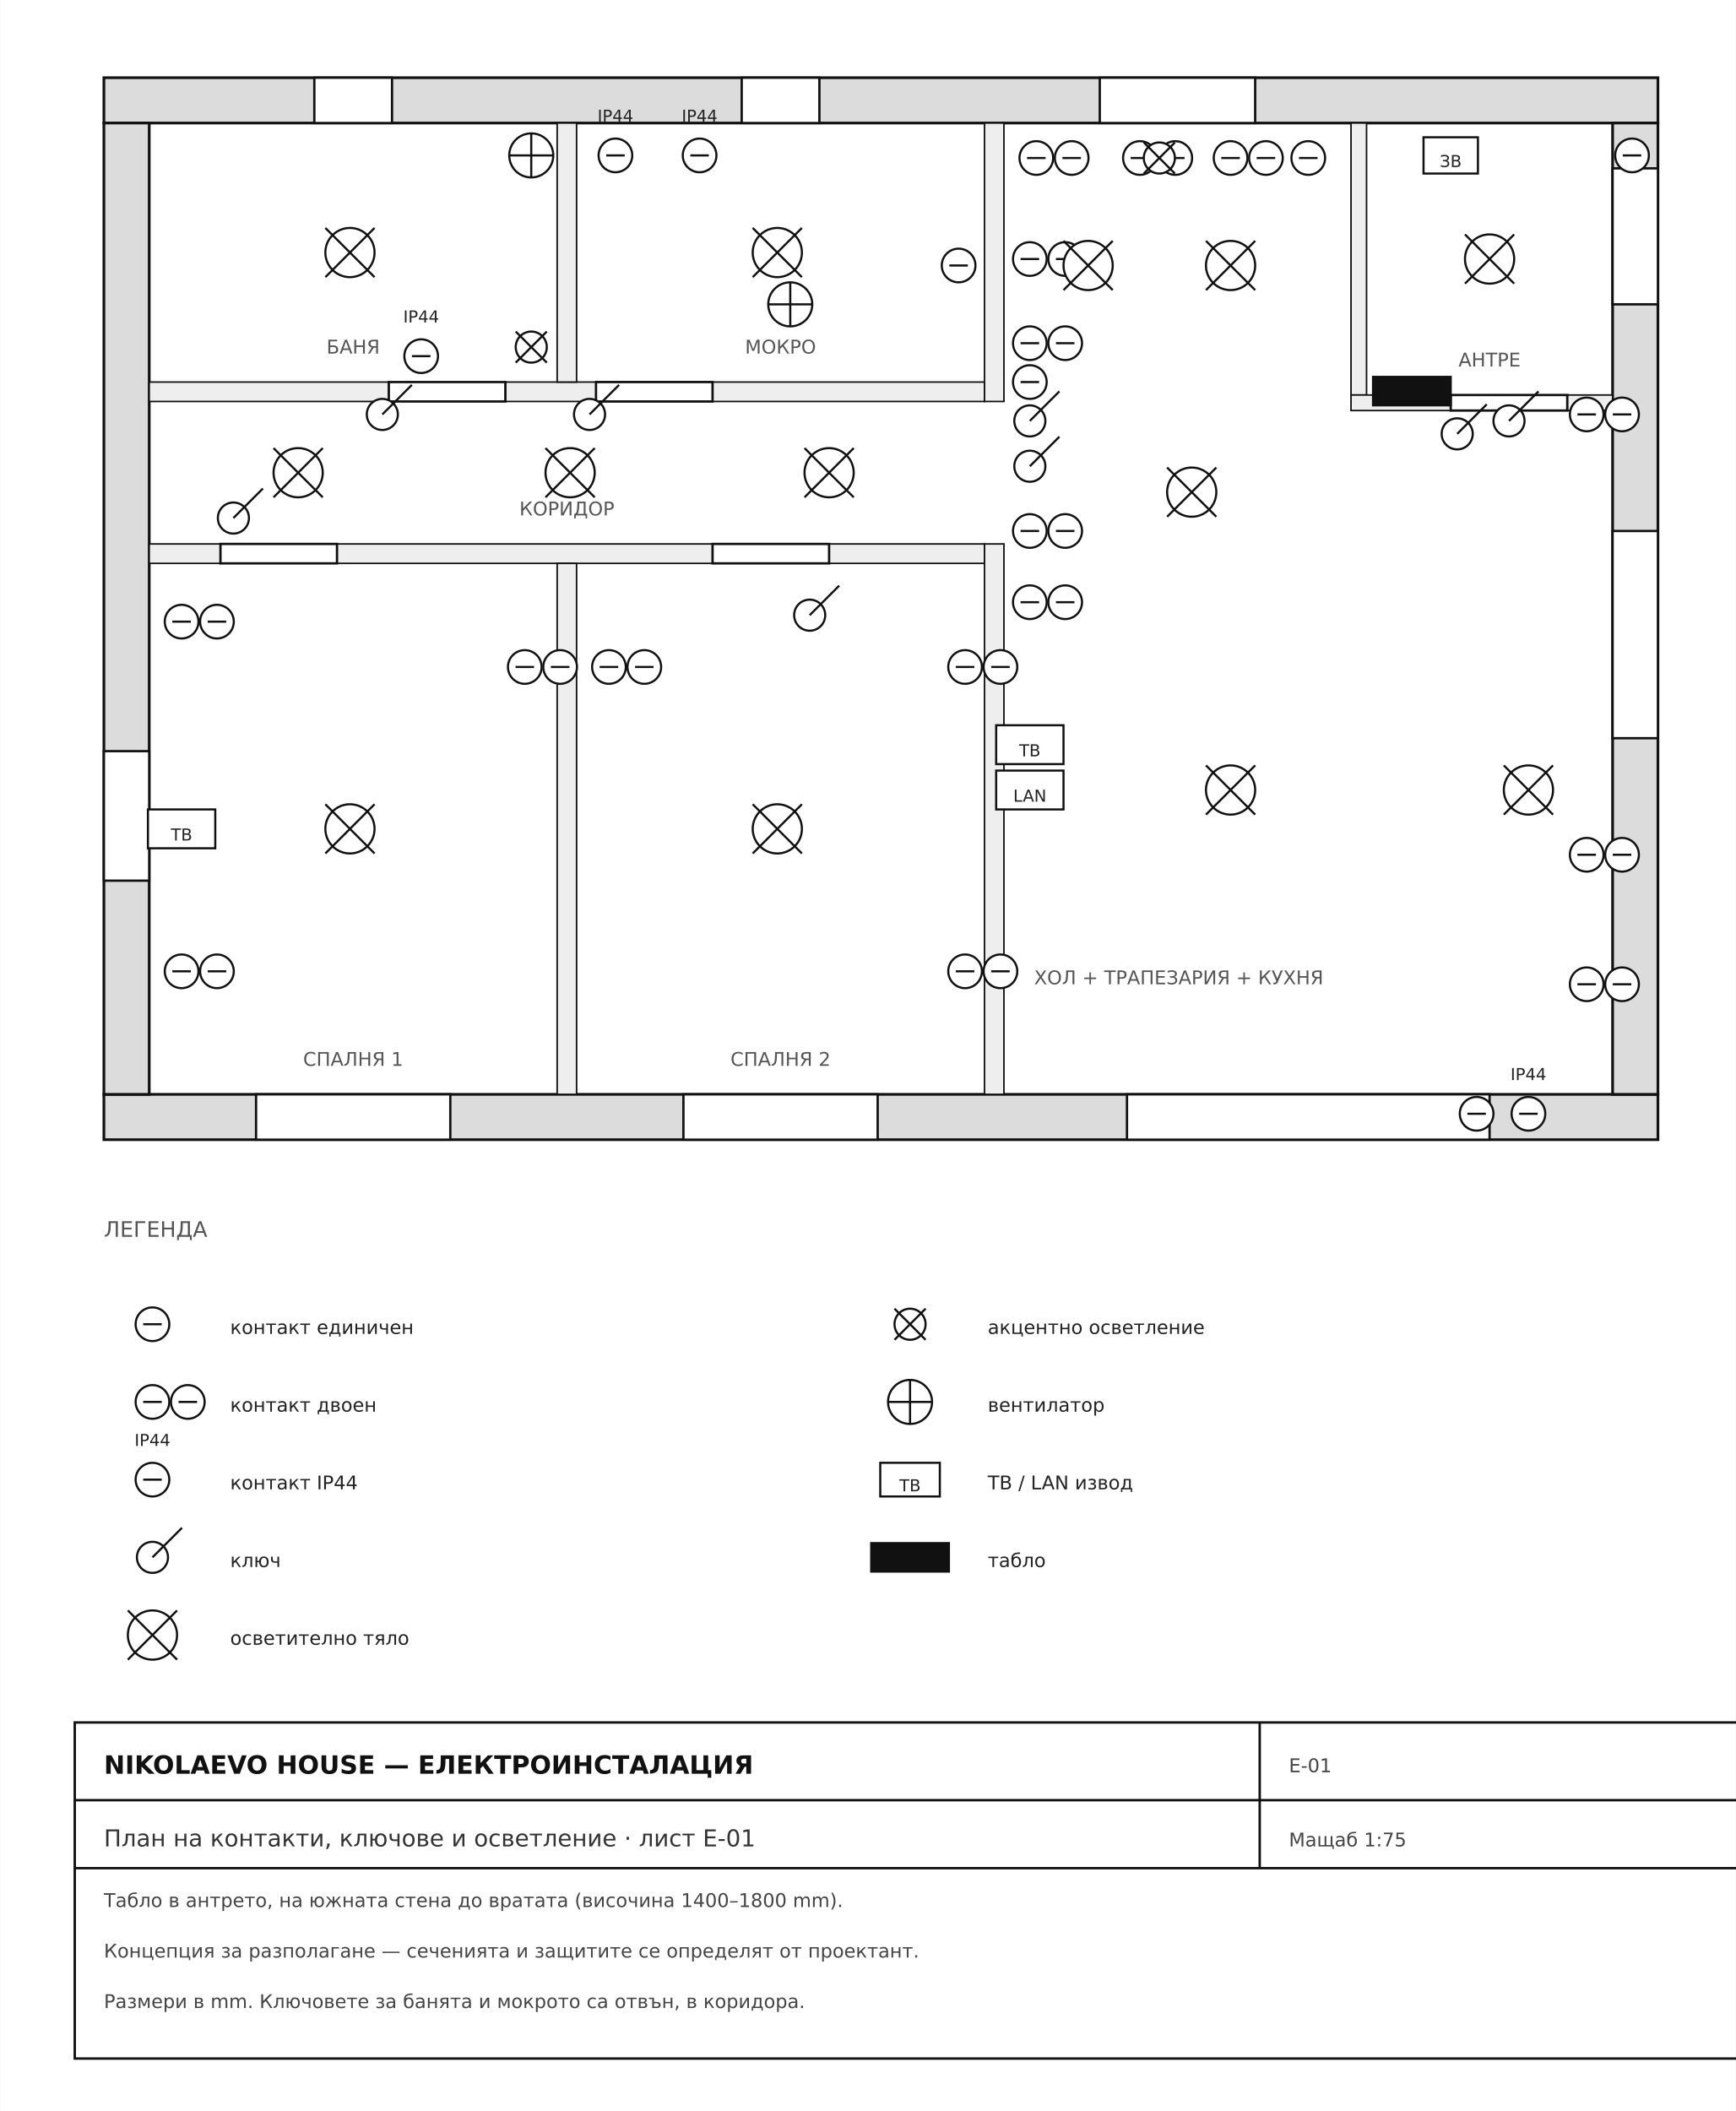
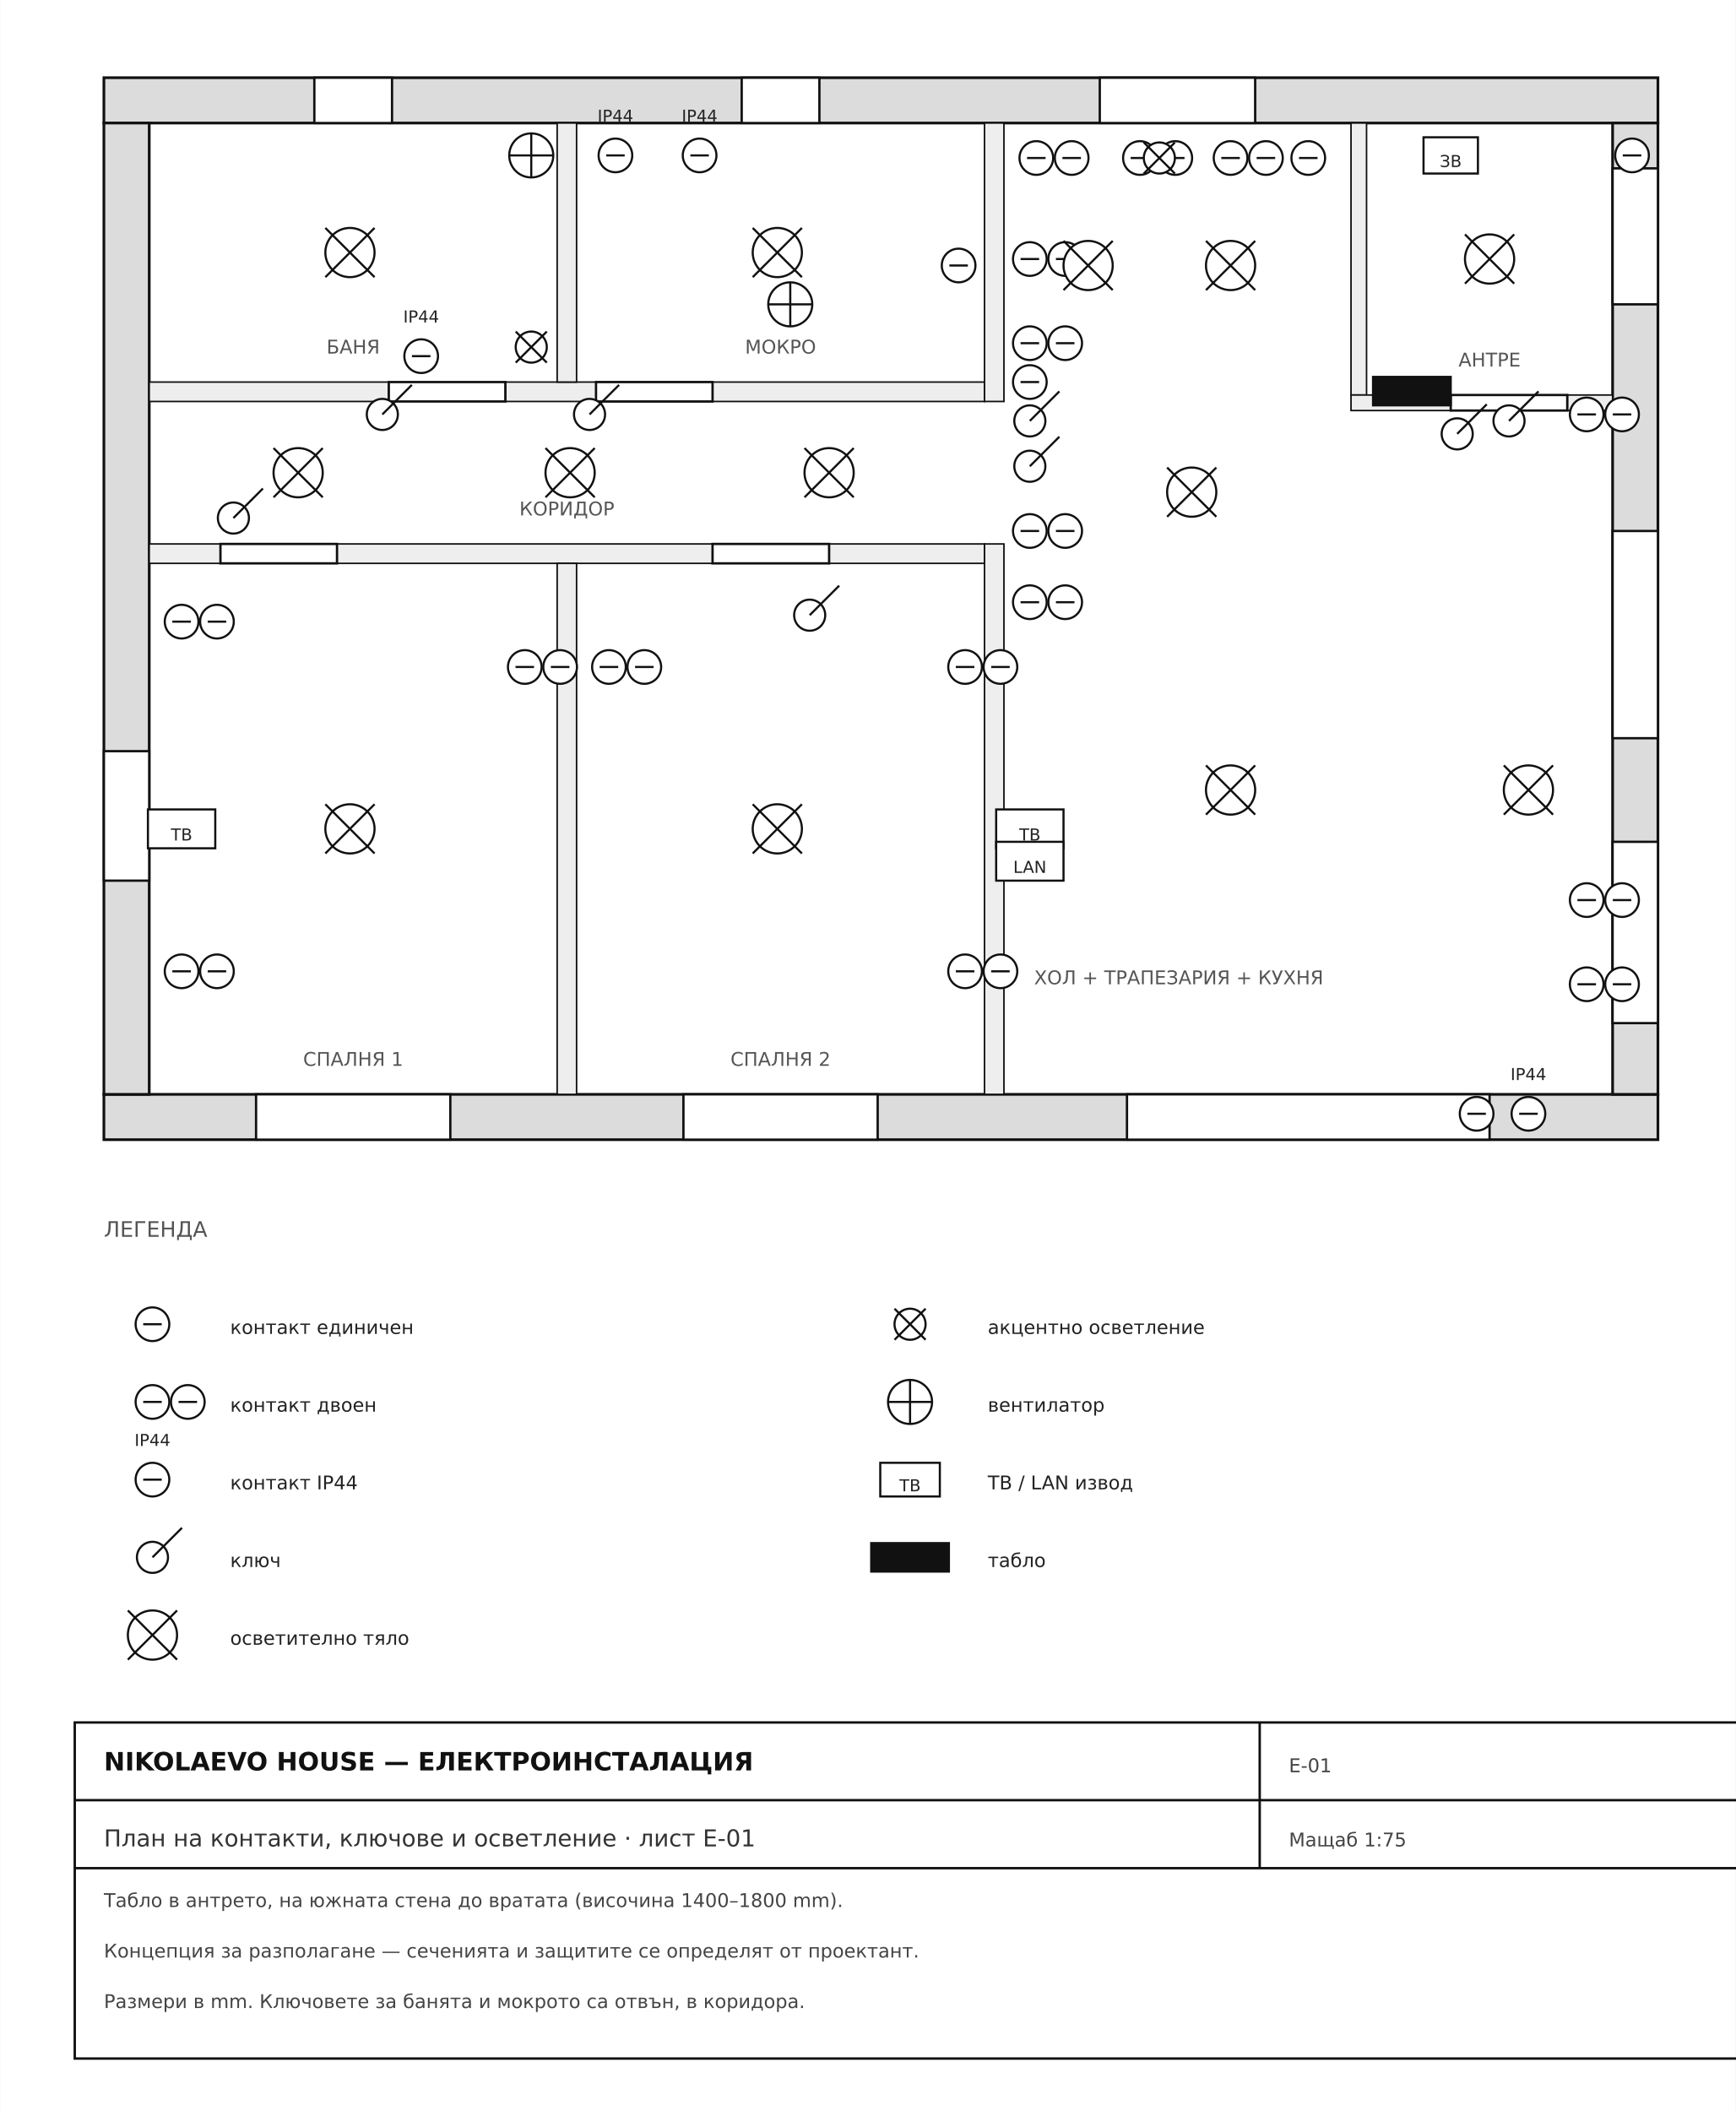
<svg xmlns="http://www.w3.org/2000/svg" width="178.7mm" height="217.3mm" viewBox="-800 -600 13400 16300" font-family="DejaVu Sans, Liberation Sans, Arial, sans-serif">
  <style type="text/css">
.wall   { fill:#dcdcdc; stroke:#111; stroke-width:21.00; }
.wall-l { fill:none; stroke:#111; stroke-width:16.50; }
.part   { fill:#eeeeee; stroke:#111; stroke-width:12.00; }
.win    { fill:#ffffff; stroke:#111; stroke-width:18.00; }
.glass  { fill:none; stroke:#111; stroke-width:10.50; }
.sym    { fill:#ffffff; stroke:#111; stroke-width:15.00; }
.sym-f  { fill:#f2f2f2; stroke:#111; stroke-width:15.00; }
.sym-l  { fill:none; stroke:#111; stroke-width:13.50; }
.soft   { fill:none; stroke:#777; stroke-width:12.00; stroke-dasharray:67.50 41.25; }
.ghost  { fill:none; stroke:#aaa; stroke-width:11.25; stroke-dasharray:90.00 45.00; }
.door   { fill:none; stroke:#111; stroke-width:16.50; }
.door-a { fill:none; stroke:#888; stroke-width:11.25; stroke-dasharray:52.50 37.50; }
.dim    { fill:none; stroke:#666; stroke-width:10.50; }
.dimt   { fill:#333; font-size:146.25px;  }
.lbl    { fill:#111; font-size:187.50px;  }
.lbl-s  { fill:#555; font-size:146.25px;  }
.lbl-f  { fill:#222; font-size:127.50px;  }
.code   { fill:#111; font-size:150.00px; font-weight:bold; }
.sub    { fill:#555; font-size:165.00px; }
.note   { fill:#222; font-size:146.25px; }
.el     { fill:#fff; stroke:#111; stroke-width:16.50; }
.el-f   { fill:#111; stroke:#111; stroke-width:16.50; }
.el-d   { fill:none; stroke:#111; stroke-width:16.50; }
.tb     { fill:none; stroke:#111; stroke-width:18.75; }
.tbmain { fill:#111; font-size:195.00px; font-weight:bold; }
.tbsub  { fill:#333; font-size:180.00px; }
.tbsmall{ fill:#444; font-size:146.25px; }
.plate  { fill:#ffffff; fill-opacity:0.92; stroke:none; }
.mask   { fill:#ffffff; stroke:none; }
</style>
  <rect x="-800" y="-600" width="13400" height="16300" fill="#ffffff" />
  <rect class="wall" x="0.0" y="0.0" width="12000.0" height="350.0" />
  <rect class="wall" x="0.0" y="7850.0" width="12000.0" height="350.0" />
  <rect class="wall" x="0.0" y="350.0" width="350.0" height="7500.0" />
  <rect class="wall" x="11650.0" y="350.0" width="350.0" height="7500.0" />
  <rect class="win" x="1175.0" y="7850.0" width="1500.0" height="350.0" />
  <rect class="win" x="4475.0" y="7850.0" width="1500.0" height="350.0" />
  <rect class="win" x="7900.0" y="7850.0" width="2800.0" height="350.0" />
  <rect class="win" x="1625.0" y="0.0" width="600.0" height="350.0" />
  <rect class="win" x="4925.0" y="0.0" width="600.0" height="350.0" />
  <rect class="win" x="7690.0" y="0.0" width="1200.0" height="350.0" />
  <rect class="win" x="11650.0" y="3500.0" width="350.0" height="1600.0" />
  <rect class="win" x="0.0" y="5200.0" width="350.0" height="1000.0" />
+   <rect class="win" x="11650.0" y="5900.0" width="350.0" height="1400.0" />
  <rect class="part" x="350.0" y="2350.0" width="1850.0" height="150.0" />
  <rect class="part" x="3100.0" y="2350.0" width="3700.0" height="150.0" />
  <rect class="part" x="350.0" y="3600.0" width="550.0" height="150.0" />
  <rect class="part" x="1800.0" y="3600.0" width="2900.0" height="150.0" />
  <rect class="part" x="5600.0" y="3600.0" width="1200.0" height="150.0" />
  <rect class="part" x="6800.0" y="350.0" width="150.0" height="2150.0" />
  <rect class="part" x="6800.0" y="3600.0" width="150.0" height="4250.0" />
  <rect class="part" x="3500.0" y="350.0" width="150.0" height="2000.0" />
  <rect class="part" x="3500.0" y="3750.0" width="150.0" height="4100.0" />
  <rect class="part" x="9630.0" y="350.0" width="120.0" height="2100.0" />
  <rect class="part" x="9630.0" y="2450.0" width="770.0" height="120.0" />
  <rect class="part" x="11300.0" y="2450.0" width="350.0" height="120.0" />
  <rect class="win" x="11650.0" y="700.0" width="350.0" height="1050.0" />
  <rect class="win" x="10400.0" y="2450.0" width="900.0" height="120.0" />
  <rect class="win" x="2200.0" y="2350.0" width="900.0" height="150.0" />
  <rect class="win" x="3800.0" y="2350.0" width="900.0" height="150.0" />
  <rect class="win" x="900.0" y="3600.0" width="900.0" height="150.0" />
  <rect class="win" x="4700.0" y="3600.0" width="900.0" height="150.0" />
  <circle class="el" cx="7200.0" cy="620.0" r="130.0" />
  <line class="el-d" x1="7128.5" y1="620.0" x2="7271.5" y2="620.0" />
  <circle class="el" cx="7473.0" cy="620.0" r="130.0" />
  <line class="el-d" x1="7401.5" y1="620.0" x2="7544.5" y2="620.0" />
  <circle class="el" cx="8000.0" cy="620.0" r="130.0" />
  <line class="el-d" x1="7928.5" y1="620.0" x2="8071.5" y2="620.0" />
  <circle class="el" cx="8273.0" cy="620.0" r="130.0" />
  <line class="el-d" x1="8201.5" y1="620.0" x2="8344.5" y2="620.0" />
  <circle class="el" cx="8700.0" cy="620.0" r="130.0" />
  <line class="el-d" x1="8628.5" y1="620.0" x2="8771.5" y2="620.0" />
  <circle class="el" cx="8973.0" cy="620.0" r="130.0" />
  <line class="el-d" x1="8901.5" y1="620.0" x2="9044.5" y2="620.0" />
  <circle class="el" cx="7150.0" cy="1400.0" r="130.0" />
  <line class="el-d" x1="7078.5" y1="1400.0" x2="7221.5" y2="1400.0" />
  <circle class="el" cx="7423.0" cy="1400.0" r="130.0" />
  <line class="el-d" x1="7351.5" y1="1400.0" x2="7494.5" y2="1400.0" />
  <circle class="el" cx="7150.0" cy="2050.0" r="130.0" />
  <line class="el-d" x1="7078.5" y1="2050.0" x2="7221.5" y2="2050.0" />
  <circle class="el" cx="7423.0" cy="2050.0" r="130.0" />
  <line class="el-d" x1="7351.5" y1="2050.0" x2="7494.5" y2="2050.0" />
  <circle class="el" cx="9300.0" cy="620.0" r="130.0" />
  <line class="el-d" x1="9228.5" y1="620.0" x2="9371.5" y2="620.0" />
  <circle class="el" cx="7150.0" cy="2350.0" r="130.0" />
  <line class="el-d" x1="7078.5" y1="2350.0" x2="7221.5" y2="2350.0" />
  <circle class="el" cx="7150.0" cy="2650.0" r="120.0" />
  <line class="el-d" x1="7150.0" y1="2650.0" x2="7378.0" y2="2422.0" />
  <circle class="el" cx="7150.0" cy="3000.0" r="120.0" />
  <line class="el-d" x1="7150.0" y1="3000.0" x2="7378.0" y2="2772.0" />
  <circle class="el" cx="10450.0" cy="2750.0" r="120.0" />
  <line class="el-d" x1="10450.0" y1="2750.0" x2="10678.0" y2="2522.0" />
  <circle class="el" cx="7150.0" cy="3500.0" r="130.0" />
  <line class="el-d" x1="7078.5" y1="3500.0" x2="7221.5" y2="3500.0" />
  <circle class="el" cx="7423.0" cy="3500.0" r="130.0" />
  <line class="el-d" x1="7351.5" y1="3500.0" x2="7494.5" y2="3500.0" />
  <circle class="el" cx="7150.0" cy="4050.0" r="130.0" />
  <line class="el-d" x1="7078.5" y1="4050.0" x2="7221.5" y2="4050.0" />
  <circle class="el" cx="7423.0" cy="4050.0" r="130.0" />
  <line class="el-d" x1="7351.5" y1="4050.0" x2="7494.5" y2="4050.0" />
  <circle class="el" cx="11450.0" cy="2600.0" r="130.0" />
  <line class="el-d" x1="11378.5" y1="2600.0" x2="11521.5" y2="2600.0" />
  <circle class="el" cx="11723.0" cy="2600.0" r="130.0" />
  <line class="el-d" x1="11651.5" y1="2600.0" x2="11794.5" y2="2600.0" />
-   <circle class="el" cx="11450.0" cy="6000.0" r="130.0" />
-   <line class="el-d" x1="11378.5" y1="6000.0" x2="11521.5" y2="6000.0" />
-   <circle class="el" cx="11723.0" cy="6000.0" r="130.0" />
-   <line class="el-d" x1="11651.5" y1="6000.0" x2="11794.5" y2="6000.0" />
+   <circle class="el" cx="11450.0" cy="6350.0" r="130.0" />
+   <line class="el-d" x1="11378.5" y1="6350.0" x2="11521.5" y2="6350.0" />
+   <circle class="el" cx="11723.0" cy="6350.0" r="130.0" />
+   <line class="el-d" x1="11651.5" y1="6350.0" x2="11794.5" y2="6350.0" />
  <circle class="el" cx="11450.0" cy="7000.0" r="130.0" />
  <line class="el-d" x1="11378.5" y1="7000.0" x2="11521.5" y2="7000.0" />
  <circle class="el" cx="11723.0" cy="7000.0" r="130.0" />
  <line class="el-d" x1="11651.5" y1="7000.0" x2="11794.5" y2="7000.0" />
-   <rect class="el" x="6890.0" y="5000.0" width="520.0" height="300.0" />
-   <text class="lbl-f" x="7150.0" y="5240.0" text-anchor="middle">ТВ</text>
-   <rect class="el" x="6890.0" y="5350.0" width="520.0" height="300.0" />
-   <text class="lbl-f" x="7150.0" y="5590.0" text-anchor="middle">LAN</text>
+   <rect class="el" x="6890.0" y="5650.0" width="520.0" height="300.0" />
+   <text class="lbl-f" x="7150.0" y="5890.0" text-anchor="middle">ТВ</text>
+   <rect class="el" x="6890.0" y="5900.0" width="520.0" height="300.0" />
+   <text class="lbl-f" x="7150.0" y="6140.0" text-anchor="middle">LAN</text>
  <circle class="el" cx="1000.0" cy="3400.0" r="120.0" />
  <line class="el-d" x1="1000.0" y1="3400.0" x2="1228.0" y2="3172.0" />
  <circle class="el" cx="600.0" cy="4200.0" r="130.0" />
  <line class="el-d" x1="528.5" y1="4200.0" x2="671.5" y2="4200.0" />
  <circle class="el" cx="873.0" cy="4200.0" r="130.0" />
  <line class="el-d" x1="801.5" y1="4200.0" x2="944.5" y2="4200.0" />
  <circle class="el" cx="600.0" cy="6900.0" r="130.0" />
  <line class="el-d" x1="528.5" y1="6900.0" x2="671.5" y2="6900.0" />
  <circle class="el" cx="873.0" cy="6900.0" r="130.0" />
  <line class="el-d" x1="801.5" y1="6900.0" x2="944.5" y2="6900.0" />
  <circle class="el" cx="3250.0" cy="4550.0" r="130.0" />
  <line class="el-d" x1="3178.5" y1="4550.0" x2="3321.5" y2="4550.0" />
  <circle class="el" cx="3523.0" cy="4550.0" r="130.0" />
  <line class="el-d" x1="3451.5" y1="4550.0" x2="3594.5" y2="4550.0" />
  <rect class="el" x="340.0" y="5650.0" width="520.0" height="300.0" />
  <text class="lbl-f" x="600.0" y="5890.0" text-anchor="middle">ТВ</text>
  <circle class="el" cx="5450.0" cy="4150.0" r="120.0" />
  <line class="el-d" x1="5450.0" y1="4150.0" x2="5678.0" y2="3922.0" />
  <circle class="el" cx="6650.0" cy="4550.0" r="130.0" />
  <line class="el-d" x1="6578.5" y1="4550.0" x2="6721.5" y2="4550.0" />
  <circle class="el" cx="6923.0" cy="4550.0" r="130.0" />
  <line class="el-d" x1="6851.5" y1="4550.0" x2="6994.5" y2="4550.0" />
  <circle class="el" cx="6650.0" cy="6900.0" r="130.0" />
  <line class="el-d" x1="6578.5" y1="6900.0" x2="6721.5" y2="6900.0" />
  <circle class="el" cx="6923.0" cy="6900.0" r="130.0" />
  <line class="el-d" x1="6851.5" y1="6900.0" x2="6994.5" y2="6900.0" />
  <circle class="el" cx="3900.0" cy="4550.0" r="130.0" />
  <line class="el-d" x1="3828.5" y1="4550.0" x2="3971.5" y2="4550.0" />
  <circle class="el" cx="4173.0" cy="4550.0" r="130.0" />
  <line class="el-d" x1="4101.5" y1="4550.0" x2="4244.5" y2="4550.0" />
  <circle class="el" cx="2150.0" cy="2600.0" r="120.0" />
  <line class="el-d" x1="2150.0" y1="2600.0" x2="2378.0" y2="2372.0" />
  <circle class="el" cx="2450.0" cy="2150.0" r="130.0" />
  <line class="el-d" x1="2378.5" y1="2150.0" x2="2521.5" y2="2150.0" />
  <text class="lbl-f" x="2450.0" y="1890.0" text-anchor="middle">IP44</text>
  <circle class="el" cx="3300.0" cy="600.0" r="170.0" />
  <line class="el-d" x1="3130.0" y1="600.0" x2="3470.0" y2="600.0" />
  <line class="el-d" x1="3300.0" y1="430.0" x2="3300.0" y2="770.0" />
  <circle class="el" cx="3750.0" cy="2600.0" r="120.0" />
  <line class="el-d" x1="3750.0" y1="2600.0" x2="3978.0" y2="2372.0" />
  <circle class="el" cx="3950.0" cy="600.0" r="130.0" />
  <line class="el-d" x1="3878.5" y1="600.0" x2="4021.5" y2="600.0" />
  <text class="lbl-f" x="3950.0" y="340.0" text-anchor="middle">IP44</text>
  <circle class="el" cx="4600.0" cy="600.0" r="130.0" />
  <line class="el-d" x1="4528.5" y1="600.0" x2="4671.5" y2="600.0" />
  <text class="lbl-f" x="4600.0" y="340.0" text-anchor="middle">IP44</text>
  <circle class="el" cx="6600.0" cy="1450.0" r="130.0" />
  <line class="el-d" x1="6528.5" y1="1450.0" x2="6671.5" y2="1450.0" />
  <circle class="el" cx="5300.0" cy="1750.0" r="170.0" />
  <line class="el-d" x1="5130.0" y1="1750.0" x2="5470.0" y2="1750.0" />
  <line class="el-d" x1="5300.0" y1="1580.0" x2="5300.0" y2="1920.0" />
  <circle class="el" cx="10850.0" cy="2650.0" r="120.0" />
  <line class="el-d" x1="10850.0" y1="2650.0" x2="11078.0" y2="2422.0" />
  <rect class="el-f" x="9800.0" y="2310.0" width="600.0" height="220.0" />
  <rect class="el" x="10190.0" y="460.0" width="420.0" height="280.0" />
  <text class="lbl-f" x="10400.0" y="690.0" text-anchor="middle">ЗВ</text>
  <circle class="el" cx="11000.0" cy="8000.0" r="130.0" />
  <line class="el-d" x1="10928.5" y1="8000.0" x2="11071.5" y2="8000.0" />
  <text class="lbl-f" x="11000.0" y="7740.0" text-anchor="middle">IP44</text>
  <circle class="el" cx="10600.0" cy="8000.0" r="130.0" />
  <line class="el-d" x1="10528.5" y1="8000.0" x2="10671.5" y2="8000.0" />
  <circle class="el" cx="11800.0" cy="600.0" r="130.0" />
  <line class="el-d" x1="11728.5" y1="600.0" x2="11871.5" y2="600.0" />
  <circle class="el" cx="1900.0" cy="1350.0" r="190.0" />
  <line class="el-d" x1="1710.0" y1="1160.0" x2="2090.0" y2="1540.0" />
  <line class="el-d" x1="1710.0" y1="1540.0" x2="2090.0" y2="1160.0" />
  <circle class="el" cx="5200.0" cy="1350.0" r="190.0" />
  <line class="el-d" x1="5010.0" y1="1160.0" x2="5390.0" y2="1540.0" />
  <line class="el-d" x1="5010.0" y1="1540.0" x2="5390.0" y2="1160.0" />
  <circle class="el" cx="1500.0" cy="3050.0" r="190.0" />
  <line class="el-d" x1="1310.0" y1="2860.0" x2="1690.0" y2="3240.0" />
  <line class="el-d" x1="1310.0" y1="3240.0" x2="1690.0" y2="2860.0" />
  <circle class="el" cx="3600.0" cy="3050.0" r="190.0" />
  <line class="el-d" x1="3410.0" y1="2860.0" x2="3790.0" y2="3240.0" />
  <line class="el-d" x1="3410.0" y1="3240.0" x2="3790.0" y2="2860.0" />
  <circle class="el" cx="5600.0" cy="3050.0" r="190.0" />
  <line class="el-d" x1="5410.0" y1="2860.0" x2="5790.0" y2="3240.0" />
  <line class="el-d" x1="5410.0" y1="3240.0" x2="5790.0" y2="2860.0" />
  <circle class="el" cx="1900.0" cy="5800.0" r="190.0" />
  <line class="el-d" x1="1710.0" y1="5610.0" x2="2090.0" y2="5990.0" />
  <line class="el-d" x1="1710.0" y1="5990.0" x2="2090.0" y2="5610.0" />
  <circle class="el" cx="5200.0" cy="5800.0" r="190.0" />
  <line class="el-d" x1="5010.0" y1="5610.0" x2="5390.0" y2="5990.0" />
  <line class="el-d" x1="5010.0" y1="5990.0" x2="5390.0" y2="5610.0" />
  <circle class="el" cx="10700.0" cy="1400.0" r="190.0" />
  <line class="el-d" x1="10510.0" y1="1210.0" x2="10890.0" y2="1590.0" />
  <line class="el-d" x1="10510.0" y1="1590.0" x2="10890.0" y2="1210.0" />
  <circle class="el" cx="7600.0" cy="1450.0" r="190.0" />
  <line class="el-d" x1="7410.0" y1="1260.0" x2="7790.0" y2="1640.0" />
  <line class="el-d" x1="7410.0" y1="1640.0" x2="7790.0" y2="1260.0" />
  <circle class="el" cx="8700.0" cy="1450.0" r="190.0" />
  <line class="el-d" x1="8510.0" y1="1260.0" x2="8890.0" y2="1640.0" />
  <line class="el-d" x1="8510.0" y1="1640.0" x2="8890.0" y2="1260.0" />
  <circle class="el" cx="8150.0" cy="620.0" r="120.0" />
  <line class="el-d" x1="8030.0" y1="500.0" x2="8270.0" y2="740.0" />
  <line class="el-d" x1="8030.0" y1="740.0" x2="8270.0" y2="500.0" />
  <circle class="el" cx="8400.0" cy="3200.0" r="190.0" />
  <line class="el-d" x1="8210.0" y1="3010.0" x2="8590.0" y2="3390.0" />
  <line class="el-d" x1="8210.0" y1="3390.0" x2="8590.0" y2="3010.0" />
  <circle class="el" cx="8700.0" cy="5500.0" r="190.0" />
  <line class="el-d" x1="8510.0" y1="5310.0" x2="8890.0" y2="5690.0" />
  <line class="el-d" x1="8510.0" y1="5690.0" x2="8890.0" y2="5310.0" />
  <circle class="el" cx="11000.0" cy="5500.0" r="190.0" />
  <line class="el-d" x1="10810.0" y1="5310.0" x2="11190.0" y2="5690.0" />
  <line class="el-d" x1="10810.0" y1="5690.0" x2="11190.0" y2="5310.0" />
  <circle class="el" cx="3300.0" cy="2080.0" r="120.0" />
  <line class="el-d" x1="3180.0" y1="1960.0" x2="3420.0" y2="2200.0" />
  <line class="el-d" x1="3180.0" y1="2200.0" x2="3420.0" y2="1960.0" />
  <text class="lbl-s" x="1925.0" y="2130.0" text-anchor="middle">БАНЯ</text>
  <text class="lbl-s" x="5225.0" y="2130.0" text-anchor="middle">МОКРО</text>
  <text class="lbl-s" x="3575.0" y="3380.0" text-anchor="middle">КОРИДОР</text>
  <text class="lbl-s" x="1925.0" y="7630.0" text-anchor="middle">СПАЛНЯ 1</text>
  <text class="lbl-s" x="5225.0" y="7630.0" text-anchor="middle">СПАЛНЯ 2</text>
  <text class="lbl-s" x="10700.0" y="2230.0" text-anchor="middle">АНТРЕ</text>
  <text class="lbl-s" x="8300.0" y="7000.0" text-anchor="middle">ХОЛ + ТРАПЕЗАРИЯ + КУХНЯ</text>
  <text class="sub" x="0.0" y="8950.0" text-anchor="start">ЛЕГЕНДА</text>
  <circle class="el" cx="375.0" cy="9625.0" r="130.0" />
  <line class="el-d" x1="303.5" y1="9625.0" x2="446.5" y2="9625.0" />
  <text class="note" x="975.0" y="9700.0" text-anchor="start">контакт единичен</text>
  <circle class="el" cx="375.0" cy="10225.0" r="130.0" />
  <line class="el-d" x1="303.5" y1="10225.0" x2="446.5" y2="10225.0" />
  <circle class="el" cx="648.0" cy="10225.0" r="130.0" />
  <line class="el-d" x1="576.5" y1="10225.0" x2="719.5" y2="10225.0" />
  <text class="note" x="975.0" y="10300.0" text-anchor="start">контакт двоен</text>
  <circle class="el" cx="375.0" cy="10825.0" r="130.0" />
  <line class="el-d" x1="303.5" y1="10825.0" x2="446.5" y2="10825.0" />
  <text class="lbl-f" x="375.0" y="10565.0" text-anchor="middle">IP44</text>
  <text class="note" x="975.0" y="10900.0" text-anchor="start">контакт IP44</text>
  <circle class="el" cx="375.0" cy="11425.0" r="120.0" />
  <line class="el-d" x1="375.0" y1="11425.0" x2="603.0" y2="11197.0" />
  <text class="note" x="975.0" y="11500.0" text-anchor="start">ключ</text>
  <circle class="el" cx="375.0" cy="12025.0" r="190.0" />
  <line class="el-d" x1="185.0" y1="11835.0" x2="565.0" y2="12215.0" />
  <line class="el-d" x1="185.0" y1="12215.0" x2="565.0" y2="11835.0" />
  <text class="note" x="975.0" y="12100.0" text-anchor="start">осветително тяло</text>
  <circle class="el" cx="6225.0" cy="9625.0" r="120.0" />
  <line class="el-d" x1="6105.0" y1="9505.0" x2="6345.0" y2="9745.0" />
  <line class="el-d" x1="6105.0" y1="9745.0" x2="6345.0" y2="9505.0" />
  <text class="note" x="6825.0" y="9700.0" text-anchor="start">акцентно осветление</text>
  <circle class="el" cx="6225.0" cy="10225.0" r="170.0" />
  <line class="el-d" x1="6055.0" y1="10225.0" x2="6395.0" y2="10225.0" />
  <line class="el-d" x1="6225.0" y1="10055.0" x2="6225.0" y2="10395.0" />
  <text class="note" x="6825.0" y="10300.0" text-anchor="start">вентилатор</text>
  <rect class="el" x="5995.0" y="10695.0" width="460.0" height="260.0" />
  <text class="lbl-f" x="6225.0" y="10915.0" text-anchor="middle">ТВ</text>
  <text class="note" x="6825.0" y="10900.0" text-anchor="start">ТВ / LAN извод</text>
  <rect class="el-f" x="5925.0" y="11315.0" width="600.0" height="220.0" />
  <text class="note" x="6825.0" y="11500.0" text-anchor="start">табло</text>
  <rect class="tb" x="-225.0" y="12700.0" width="13050.0" height="2595.0" />
  <line class="tb" x1="-225.0" y1="13300.0" x2="12825.0" y2="13300.0" />
  <line class="tb" x1="-225.0" y1="13825.0" x2="12825.0" y2="13825.0" />
  <line class="tb" x1="8925.0" y1="12700.0" x2="8925.0" y2="13825.0" />
-   <text class="tbmain" x="0.0" y="13096.0" text-anchor="start">NIKOLAEVO HOUSE — ЕЛЕКТРОИНСТАЛАЦИЯ</text>
+   <text class="tbmain" x="0.0" y="13070.2" text-anchor="start" style="font-size:195.0px">NIKOLAEVO HOUSE — ЕЛЕКТРОИНСТАЛАЦИЯ</text>
  <text class="tbsub" x="0.0" y="13657.0" text-anchor="start">План на контакти, ключове и осветление · лист E-01</text>
  <text class="tbsmall" x="9150.0" y="13084.0" text-anchor="start">E-01</text>
  <text class="tbsmall" x="9150.0" y="13657.0" text-anchor="start">Мащаб 1:75</text>
  <text class="tbsmall" x="0.0" y="14125.0" text-anchor="start">Табло в антрето, на южната стена до вратата (височина 1400–1800 mm).</text>
  <text class="tbsmall" x="0.0" y="14515.0" text-anchor="start">Концепция за разполагане — сеченията и защитите се определят от проектант.</text>
  <text class="tbsmall" x="0.0" y="14905.0" text-anchor="start">Размери в mm. Ключовете за банята и мокрото са отвън, в коридора.</text>
</svg>
